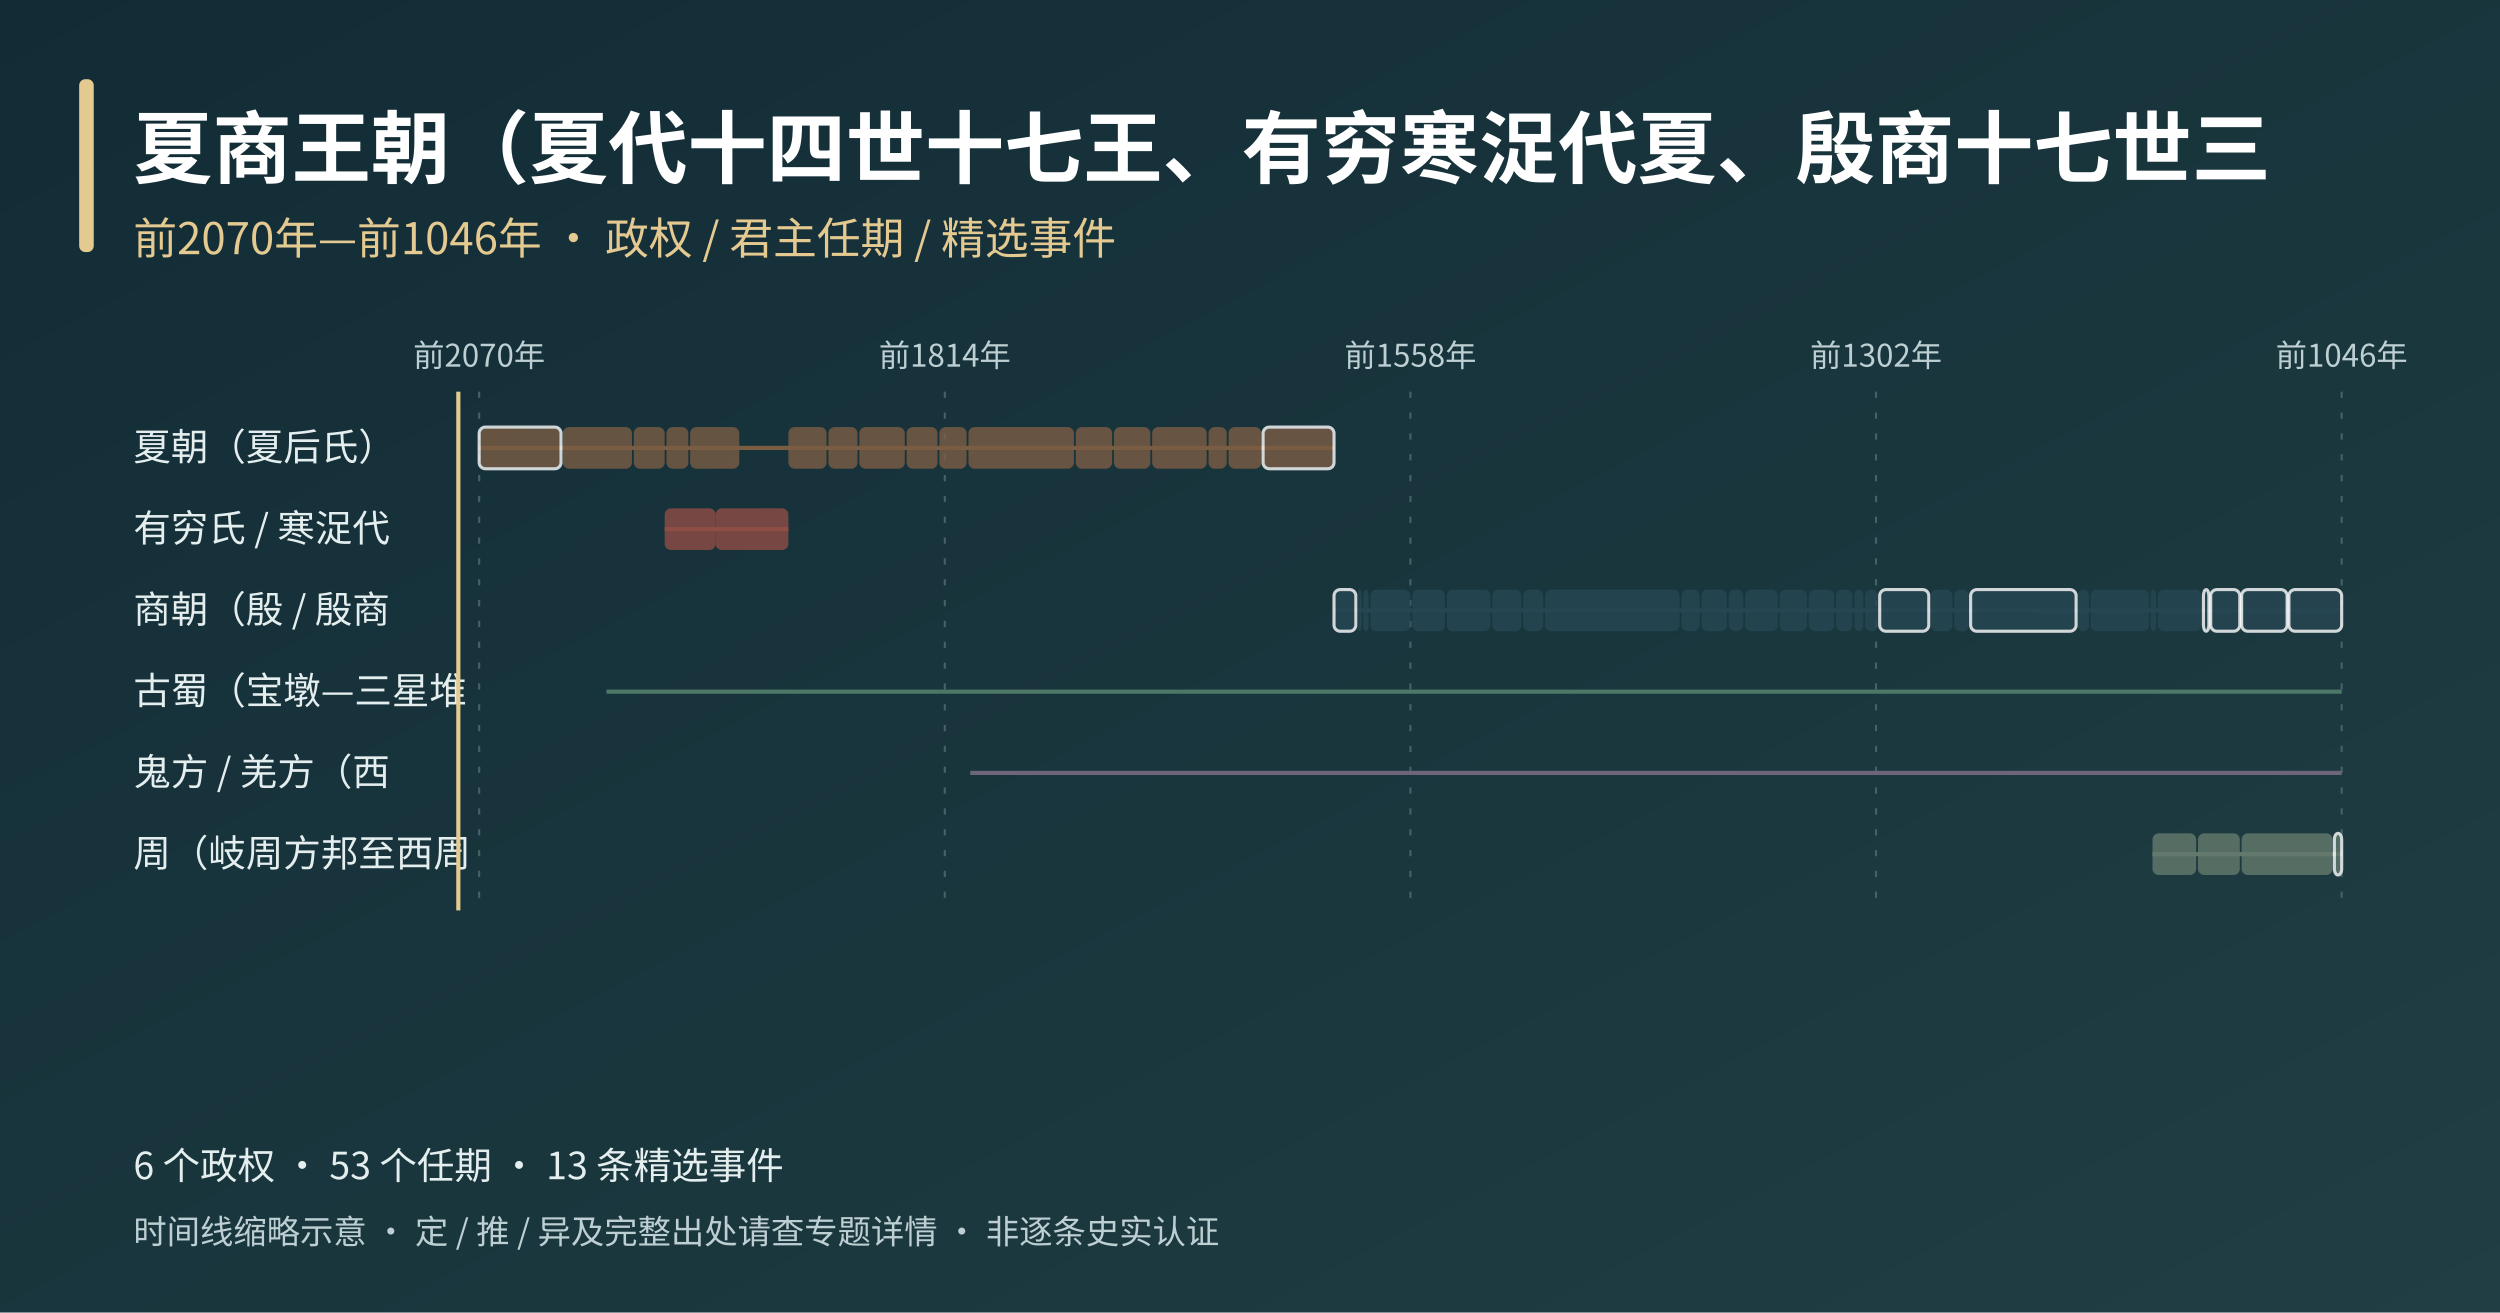
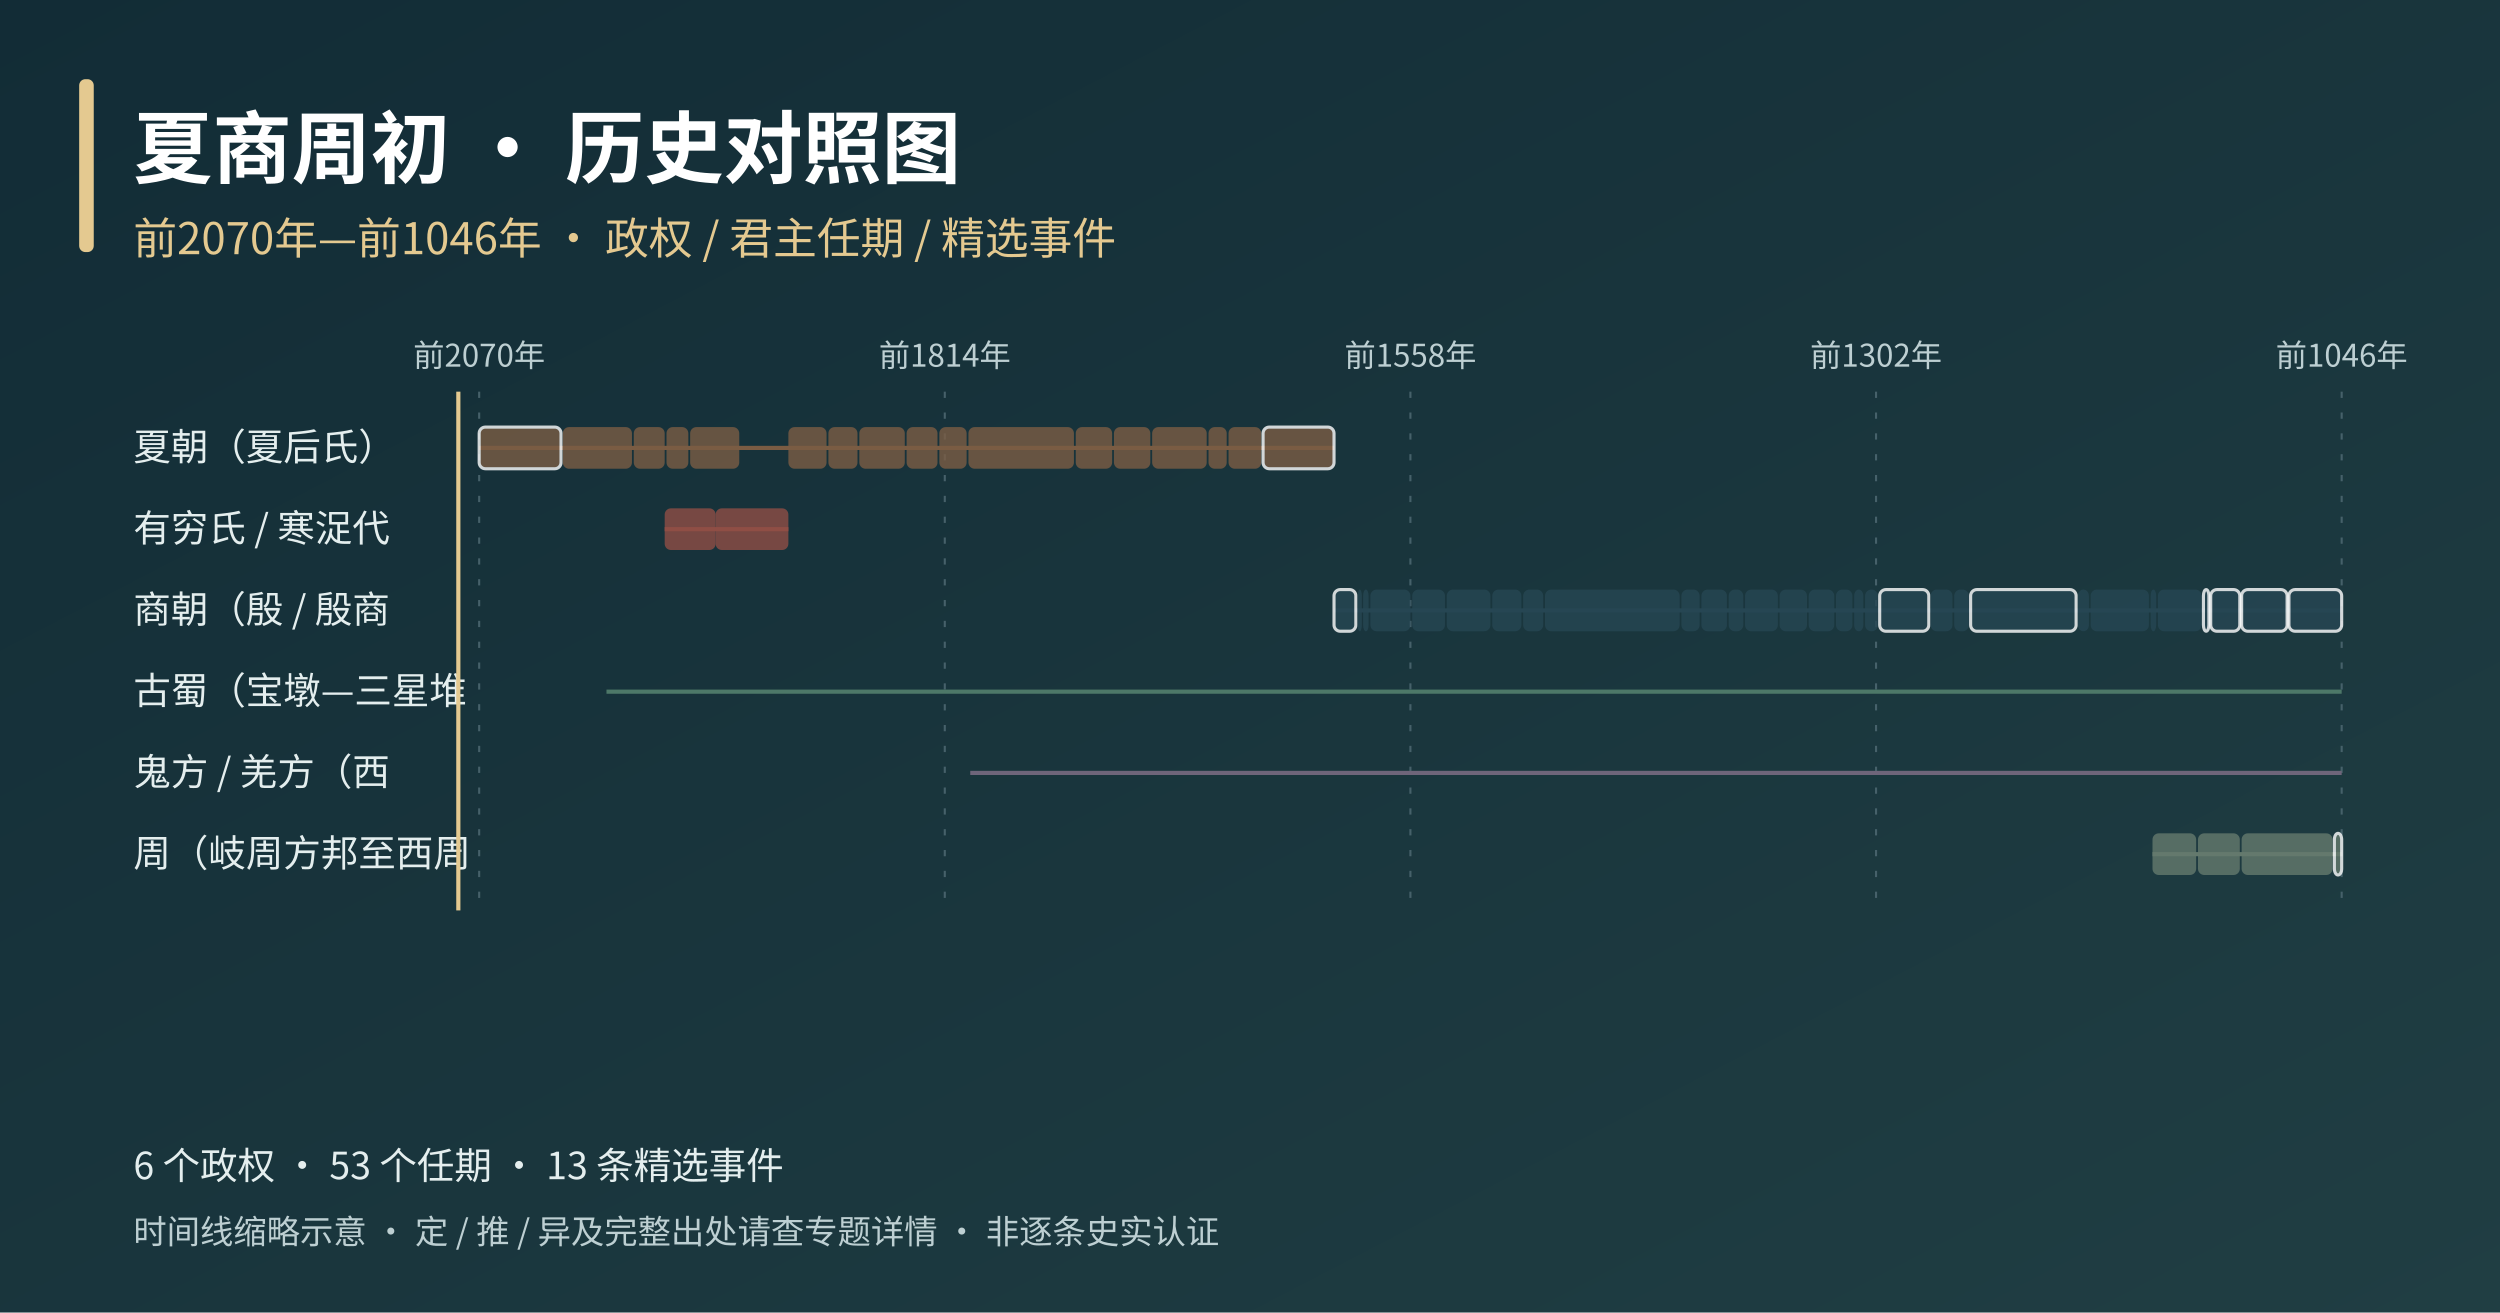
<svg xmlns="http://www.w3.org/2000/svg" width="1200" height="630" viewBox="0 0 1200 630" role="img" aria-labelledby="title desc">
  <defs>
    <linearGradient id="bg" x2="1" y2="1">
      <stop stop-color="#122c36" />
      <stop offset="1" stop-color="#203e43" />
    </linearGradient>
  </defs>
  <rect width="1200" height="630" fill="url(#bg)" />
  <rect x="38" y="38" width="7" height="83" rx="3" fill="#e4c990" />
  <g font-family="Noto Sans CJK SC,Microsoft YaHei,PingFang SC,sans-serif">
-     <text x="64" y="85" fill="#ffffff" font-size="38" font-weight="700">夏商王朝（夏代十四世十七王、有穷寒浞代夏、殷商十七世三</text>
+     <text x="64" y="85" fill="#ffffff" font-size="38" font-weight="700">夏商周初 · 历史对照图</text>
    <text x="64" y="122" fill="#e4c990" font-size="21">前2070年—前1046年 · 政权 / 君主任期 / 精选事件</text>
    <path d="M230.00 188V437" stroke="#46616a" stroke-dasharray="3 7" />
    <text x="230.00" y="176" text-anchor="middle" fill="#bdcfd2" font-size="15">前2070年</text>
    <path d="M453.50 188V437" stroke="#46616a" stroke-dasharray="3 7" />
    <text x="453.50" y="176" text-anchor="middle" fill="#bdcfd2" font-size="15">前1814年</text>
    <path d="M677.00 188V437" stroke="#46616a" stroke-dasharray="3 7" />
    <text x="677.00" y="176" text-anchor="middle" fill="#bdcfd2" font-size="15">前1558年</text>
    <path d="M900.50 188V437" stroke="#46616a" stroke-dasharray="3 7" />
    <text x="900.50" y="176" text-anchor="middle" fill="#bdcfd2" font-size="15">前1302年</text>
    <path d="M1124.00 188V437" stroke="#46616a" stroke-dasharray="3 7" />
    <text x="1124.00" y="176" text-anchor="middle" fill="#bdcfd2" font-size="15">前1046年</text>
    <text x="64" y="221" fill="#e4eeee" font-size="18">夏朝（夏后氏）</text>
    <path d="M230 215H640.332" stroke="#7a5c43" stroke-width="2" />
    <rect x="230.00" y="205" width="39.29" height="20" rx="3" fill="#7a5c43" opacity="0.8" stroke="#ffffff" stroke-width="1.5" />
    <rect x="270.16" y="205" width="33.18" height="20" rx="3" fill="#7a5c43" opacity="0.8" />
    <rect x="304.21" y="205" width="14.84" height="20" rx="3" fill="#7a5c43" opacity="0.8" />
    <rect x="319.92" y="205" width="10.48" height="20" rx="3" fill="#7a5c43" opacity="0.8" />
    <rect x="331.27" y="205" width="23.57" height="20" rx="3" fill="#7a5c43" opacity="0.8" />
    <rect x="378.42" y="205" width="18.33" height="20" rx="3" fill="#7a5c43" opacity="0.8" />
    <rect x="397.63" y="205" width="13.97" height="20" rx="3" fill="#7a5c43" opacity="0.8" />
    <rect x="412.47" y="205" width="21.83" height="20" rx="3" fill="#7a5c43" opacity="0.8" />
    <rect x="435.17" y="205" width="14.84" height="20" rx="3" fill="#7a5c43" opacity="0.8" />
    <rect x="450.88" y="205" width="13.10" height="20" rx="3" fill="#7a5c43" opacity="0.8" />
    <rect x="464.85" y="205" width="50.64" height="20" rx="3" fill="#7a5c43" opacity="0.8" />
    <rect x="516.36" y="205" width="17.46" height="20" rx="3" fill="#7a5c43" opacity="0.8" />
    <rect x="534.69" y="205" width="17.46" height="20" rx="3" fill="#7a5c43" opacity="0.8" />
    <rect x="553.03" y="205" width="26.19" height="20" rx="3" fill="#7a5c43" opacity="0.8" />
    <rect x="580.09" y="205" width="8.73" height="20" rx="3" fill="#7a5c43" opacity="0.8" />
    <rect x="589.70" y="205" width="15.71" height="20" rx="3" fill="#7a5c43" opacity="0.8" />
    <rect x="606.28" y="205" width="34.05" height="20" rx="3" fill="#7a5c43" opacity="0.8" stroke="#ffffff" stroke-width="1.5" />
    <text x="64" y="260" fill="#e4eeee" font-size="18">有穷氏 / 寒浞代</text>
    <path d="M319.051 254H378.418" stroke="#8f4e45" stroke-width="2" />
    <rect x="319.05" y="244" width="24.45" height="20" rx="3" fill="#8f4e45" opacity="0.8" />
    <rect x="343.50" y="244" width="34.92" height="20" rx="3" fill="#8f4e45" opacity="0.8" />
    <text x="64" y="299" fill="#e4eeee" font-size="18">商朝（殷 / 殷商</text>
    <path d="M640.332 293H1124" stroke="#264653" stroke-width="2" />
    <rect x="640.33" y="283" width="10.48" height="20" rx="3" fill="#264653" opacity="0.8" stroke="#ffffff" stroke-width="1.5" />
    <rect x="651.68" y="283" width="2.00" height="20" rx="3" fill="#264653" opacity="0.8" />
    <rect x="654.30" y="283" width="2.62" height="20" rx="3" fill="#264653" opacity="0.8" />
    <rect x="657.79" y="283" width="19.21" height="20" rx="3" fill="#264653" opacity="0.8" />
    <rect x="677.87" y="283" width="15.71" height="20" rx="3" fill="#264653" opacity="0.8" />
    <rect x="694.46" y="283" width="20.95" height="20" rx="3" fill="#264653" opacity="0.8" />
    <rect x="716.29" y="283" width="13.97" height="20" rx="3" fill="#264653" opacity="0.8" />
    <rect x="731.13" y="283" width="9.60" height="20" rx="3" fill="#264653" opacity="0.8" />
    <rect x="741.61" y="283" width="64.61" height="20" rx="3" fill="#264653" opacity="0.8" />
    <rect x="807.08" y="283" width="8.73" height="20" rx="3" fill="#264653" opacity="0.8" />
    <rect x="816.69" y="283" width="12.22" height="20" rx="3" fill="#264653" opacity="0.8" />
    <rect x="829.78" y="283" width="6.98" height="20" rx="3" fill="#264653" opacity="0.8" />
    <rect x="837.64" y="283" width="15.71" height="20" rx="3" fill="#264653" opacity="0.8" />
    <rect x="854.23" y="283" width="13.10" height="20" rx="3" fill="#264653" opacity="0.8" />
    <rect x="868.20" y="283" width="12.22" height="20" rx="3" fill="#264653" opacity="0.8" />
    <rect x="881.29" y="283" width="7.86" height="20" rx="3" fill="#264653" opacity="0.8" />
    <rect x="890.02" y="283" width="4.37" height="20" rx="3" fill="#264653" opacity="0.8" />
    <rect x="895.26" y="283" width="6.11" height="20" rx="3" fill="#264653" opacity="0.8" />
    <rect x="902.25" y="283" width="23.57" height="20" rx="3" fill="#264653" opacity="0.8" stroke="#ffffff" stroke-width="1.5" />
    <rect x="926.69" y="283" width="10.48" height="20" rx="3" fill="#264653" opacity="0.8" />
    <rect x="938.04" y="283" width="6.98" height="20" rx="3" fill="#264653" opacity="0.8" />
    <rect x="945.90" y="283" width="50.64" height="20" rx="3" fill="#264653" opacity="0.8" stroke="#ffffff" stroke-width="1.5" />
    <rect x="997.41" y="283" width="5.24" height="20" rx="3" fill="#264653" opacity="0.8" />
    <rect x="1003.52" y="283" width="27.94" height="20" rx="3" fill="#264653" opacity="0.8" />
    <rect x="1032.33" y="283" width="2.62" height="20" rx="3" fill="#264653" opacity="0.8" />
    <rect x="1035.82" y="283" width="20.95" height="20" rx="3" fill="#264653" opacity="0.8" />
    <rect x="1057.65" y="283" width="2.62" height="20" rx="3" fill="#264653" opacity="0.8" stroke="#ffffff" stroke-width="1.5" />
    <rect x="1061.14" y="283" width="13.97" height="20" rx="3" fill="#264653" opacity="0.8" stroke="#ffffff" stroke-width="1.5" />
    <rect x="1075.98" y="283" width="21.83" height="20" rx="3" fill="#264653" opacity="0.8" stroke="#ffffff" stroke-width="1.5" />
    <rect x="1098.68" y="283" width="25.32" height="20" rx="3" fill="#264653" opacity="0.8" stroke="#ffffff" stroke-width="1.5" />
    <text x="64" y="338" fill="#e4eeee" font-size="18">古蜀（宝墩—三星堆</text>
    <path d="M291.113 332H1124" stroke="#4d7868" stroke-width="2" />
    <text x="64" y="377" fill="#e4eeee" font-size="18">鬼方 / 羌方（西</text>
    <path d="M465.723 371H1124" stroke="#6e657a" stroke-width="2" />
    <text x="64" y="416" fill="#e4eeee" font-size="18">周（岐周方邦至西周</text>
    <path d="M1033.203 410H1124" stroke="#64796d" stroke-width="2" />
    <rect x="1033.20" y="400" width="20.95" height="20" rx="3" fill="#64796d" opacity="0.8" />
    <rect x="1055.03" y="400" width="20.08" height="20" rx="3" fill="#64796d" opacity="0.8" />
    <rect x="1075.98" y="400" width="43.65" height="20" rx="3" fill="#64796d" opacity="0.8" />
    <rect x="1120.51" y="400" width="3.49" height="20" rx="3" fill="#64796d" opacity="0.8" stroke="#ffffff" stroke-width="1.5" />
    <path d="M220 188V437" stroke="#e4c990" stroke-width="2" />
    <text x="64" y="566" fill="#e4eeee" font-size="18">6 个政权 · 53 个任期 · 13 条精选事件</text>
    <text x="64" y="597" fill="#bdcfd2" font-size="16">时间线缩略示意 · 定 / 推 / 异及完整出处请查专题详情 · 非逐条史实认证</text>
  </g>
</svg>
